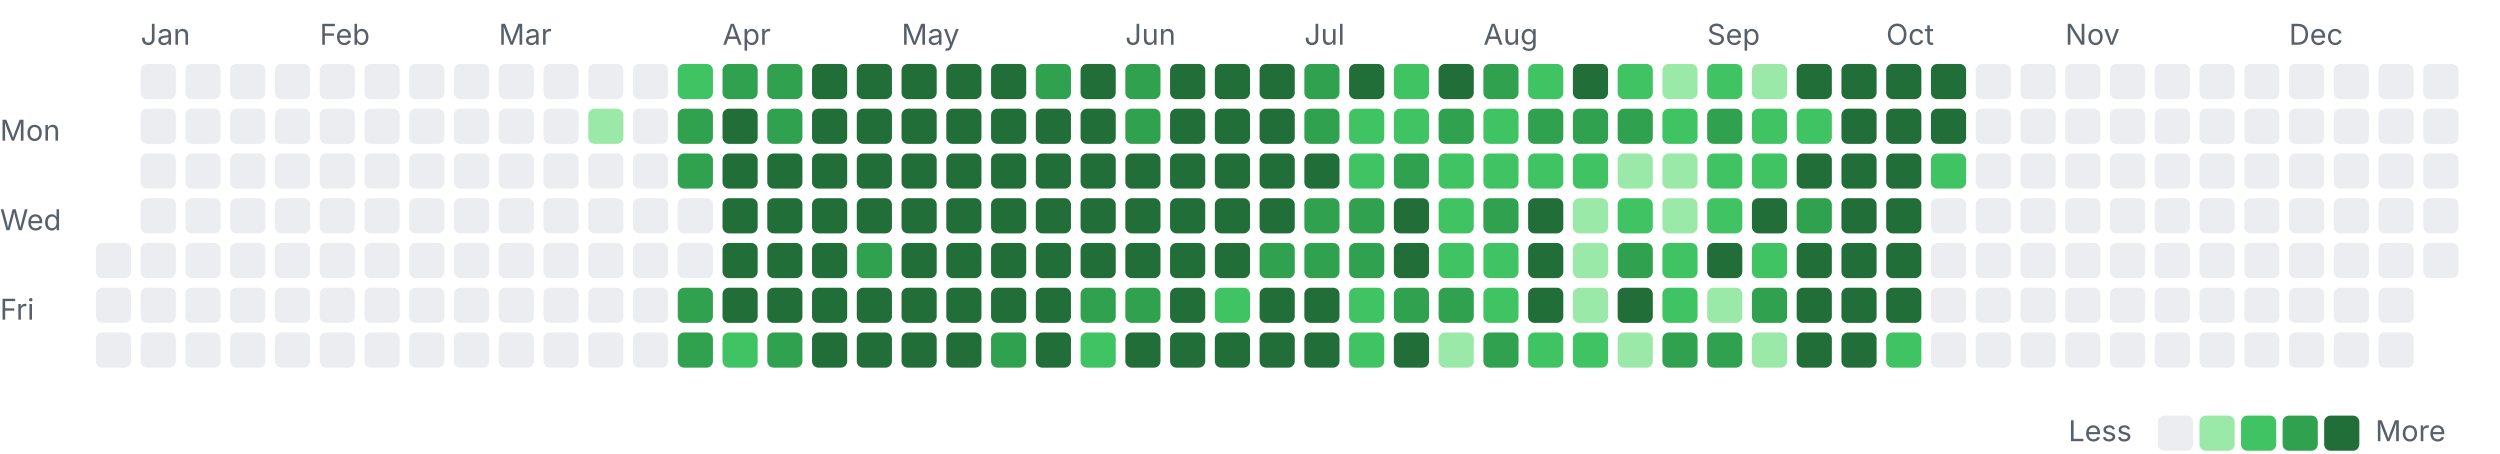
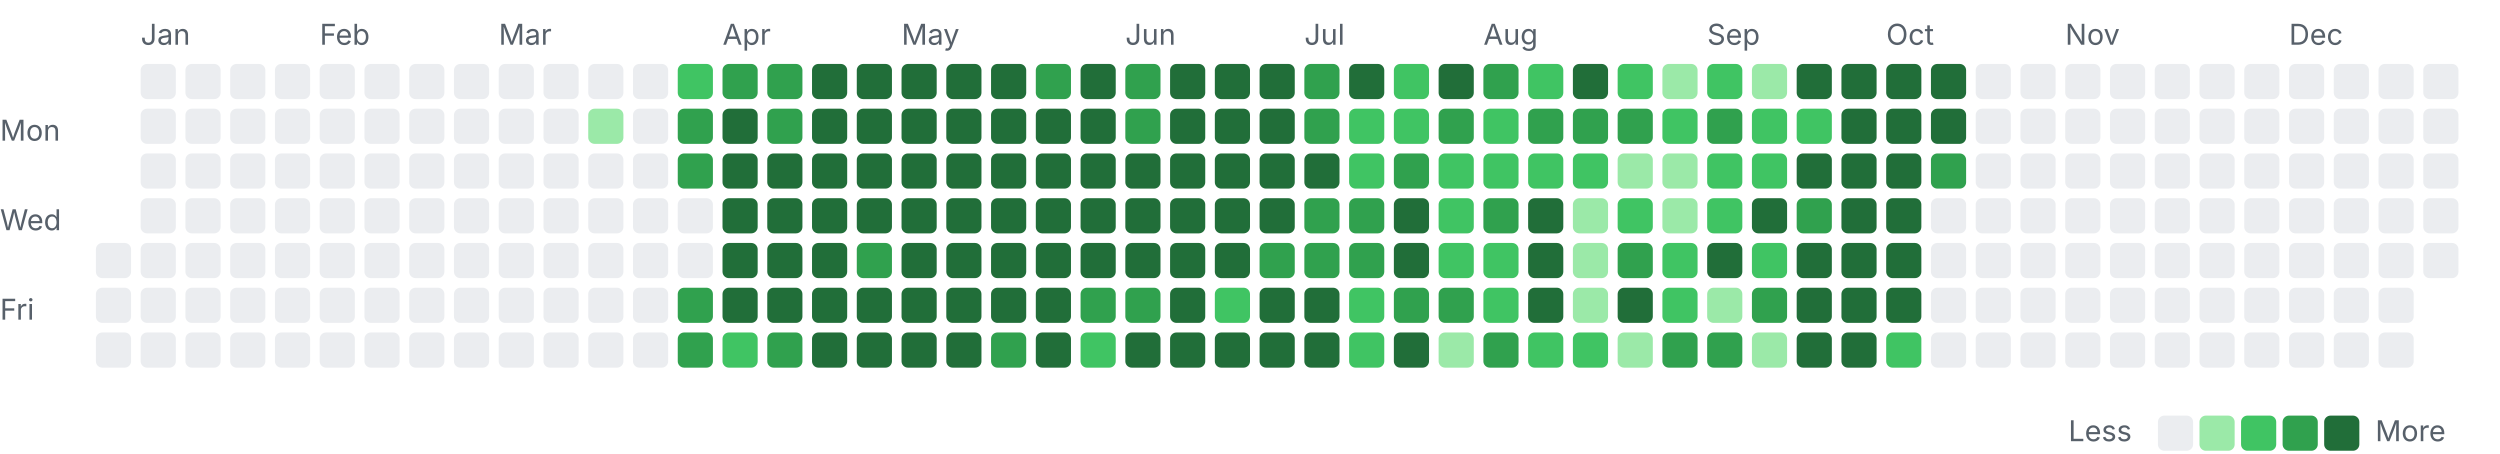
<svg xmlns="http://www.w3.org/2000/svg" width="782" height="142" viewBox="0 0 782 142">
  <style>.l0{fill:#ebedf0}.l1{fill:#9be9a8}.l2{fill:#40c463}.l3{fill:#30a14e}.l4{fill:#216e39} .lbl{fill:#57606a;font:9px -apple-system,Segoe UI,sans-serif}@media(prefers-color-scheme:dark){.l0{fill:#161b22}.l1{fill:#0e4429}.l2{fill:#006d32}.l3{fill:#26a641}.l4{fill:#39d353} .lbl{fill:#8b949e}}</style>
  <text class="lbl" x="44" y="14">Jan</text>
  <text class="lbl" x="100" y="14">Feb</text>
  <text class="lbl" x="156" y="14">Mar</text>
  <text class="lbl" x="226" y="14">Apr</text>
  <text class="lbl" x="282" y="14">May</text>
  <text class="lbl" x="352" y="14">Jun</text>
  <text class="lbl" x="408" y="14">Jul</text>
  <text class="lbl" x="464" y="14">Aug</text>
  <text class="lbl" x="534" y="14">Sep</text>
  <text class="lbl" x="590" y="14">Oct</text>
  <text class="lbl" x="646" y="14">Nov</text>
  <text class="lbl" x="716" y="14">Dec</text>
  <text class="lbl" x="0" y="44">Mon</text>
  <text class="lbl" x="0" y="72">Wed</text>
  <text class="lbl" x="0" y="100">Fri</text>
  <rect class="l0" x="30" y="76" width="11" height="11" rx="2" />
  <rect class="l0" x="30" y="90" width="11" height="11" rx="2" />
  <rect class="l0" x="30" y="104" width="11" height="11" rx="2" />
  <rect class="l0" x="44" y="20" width="11" height="11" rx="2" />
  <rect class="l0" x="44" y="34" width="11" height="11" rx="2" />
  <rect class="l0" x="44" y="48" width="11" height="11" rx="2" />
  <rect class="l0" x="44" y="62" width="11" height="11" rx="2" />
  <rect class="l0" x="44" y="76" width="11" height="11" rx="2" />
  <rect class="l0" x="44" y="90" width="11" height="11" rx="2" />
  <rect class="l0" x="44" y="104" width="11" height="11" rx="2" />
  <rect class="l0" x="58" y="20" width="11" height="11" rx="2" />
  <rect class="l0" x="58" y="34" width="11" height="11" rx="2" />
  <rect class="l0" x="58" y="48" width="11" height="11" rx="2" />
  <rect class="l0" x="58" y="62" width="11" height="11" rx="2" />
  <rect class="l0" x="58" y="76" width="11" height="11" rx="2" />
  <rect class="l0" x="58" y="90" width="11" height="11" rx="2" />
  <rect class="l0" x="58" y="104" width="11" height="11" rx="2" />
  <rect class="l0" x="72" y="20" width="11" height="11" rx="2" />
  <rect class="l0" x="72" y="34" width="11" height="11" rx="2" />
  <rect class="l0" x="72" y="48" width="11" height="11" rx="2" />
  <rect class="l0" x="72" y="62" width="11" height="11" rx="2" />
  <rect class="l0" x="72" y="76" width="11" height="11" rx="2" />
  <rect class="l0" x="72" y="90" width="11" height="11" rx="2" />
  <rect class="l0" x="72" y="104" width="11" height="11" rx="2" />
  <rect class="l0" x="86" y="20" width="11" height="11" rx="2" />
  <rect class="l0" x="86" y="34" width="11" height="11" rx="2" />
  <rect class="l0" x="86" y="48" width="11" height="11" rx="2" />
  <rect class="l0" x="86" y="62" width="11" height="11" rx="2" />
  <rect class="l0" x="86" y="76" width="11" height="11" rx="2" />
  <rect class="l0" x="86" y="90" width="11" height="11" rx="2" />
  <rect class="l0" x="86" y="104" width="11" height="11" rx="2" />
  <rect class="l0" x="100" y="20" width="11" height="11" rx="2" />
  <rect class="l0" x="100" y="34" width="11" height="11" rx="2" />
  <rect class="l0" x="100" y="48" width="11" height="11" rx="2" />
  <rect class="l0" x="100" y="62" width="11" height="11" rx="2" />
  <rect class="l0" x="100" y="76" width="11" height="11" rx="2" />
  <rect class="l0" x="100" y="90" width="11" height="11" rx="2" />
  <rect class="l0" x="100" y="104" width="11" height="11" rx="2" />
  <rect class="l0" x="114" y="20" width="11" height="11" rx="2" />
  <rect class="l0" x="114" y="34" width="11" height="11" rx="2" />
  <rect class="l0" x="114" y="48" width="11" height="11" rx="2" />
  <rect class="l0" x="114" y="62" width="11" height="11" rx="2" />
  <rect class="l0" x="114" y="76" width="11" height="11" rx="2" />
  <rect class="l0" x="114" y="90" width="11" height="11" rx="2" />
  <rect class="l0" x="114" y="104" width="11" height="11" rx="2" />
  <rect class="l0" x="128" y="20" width="11" height="11" rx="2" />
  <rect class="l0" x="128" y="34" width="11" height="11" rx="2" />
  <rect class="l0" x="128" y="48" width="11" height="11" rx="2" />
  <rect class="l0" x="128" y="62" width="11" height="11" rx="2" />
  <rect class="l0" x="128" y="76" width="11" height="11" rx="2" />
  <rect class="l0" x="128" y="90" width="11" height="11" rx="2" />
  <rect class="l0" x="128" y="104" width="11" height="11" rx="2" />
  <rect class="l0" x="142" y="20" width="11" height="11" rx="2" />
  <rect class="l0" x="142" y="34" width="11" height="11" rx="2" />
  <rect class="l0" x="142" y="48" width="11" height="11" rx="2" />
  <rect class="l0" x="142" y="62" width="11" height="11" rx="2" />
  <rect class="l0" x="142" y="76" width="11" height="11" rx="2" />
  <rect class="l0" x="142" y="90" width="11" height="11" rx="2" />
  <rect class="l0" x="142" y="104" width="11" height="11" rx="2" />
  <rect class="l0" x="156" y="20" width="11" height="11" rx="2" />
  <rect class="l0" x="156" y="34" width="11" height="11" rx="2" />
  <rect class="l0" x="156" y="48" width="11" height="11" rx="2" />
  <rect class="l0" x="156" y="62" width="11" height="11" rx="2" />
  <rect class="l0" x="156" y="76" width="11" height="11" rx="2" />
  <rect class="l0" x="156" y="90" width="11" height="11" rx="2" />
  <rect class="l0" x="156" y="104" width="11" height="11" rx="2" />
  <rect class="l0" x="170" y="20" width="11" height="11" rx="2" />
  <rect class="l0" x="170" y="34" width="11" height="11" rx="2" />
  <rect class="l0" x="170" y="48" width="11" height="11" rx="2" />
  <rect class="l0" x="170" y="62" width="11" height="11" rx="2" />
  <rect class="l0" x="170" y="76" width="11" height="11" rx="2" />
  <rect class="l0" x="170" y="90" width="11" height="11" rx="2" />
  <rect class="l0" x="170" y="104" width="11" height="11" rx="2" />
  <rect class="l0" x="184" y="20" width="11" height="11" rx="2" />
  <rect class="l1" x="184" y="34" width="11" height="11" rx="2" />
  <rect class="l0" x="184" y="48" width="11" height="11" rx="2" />
  <rect class="l0" x="184" y="62" width="11" height="11" rx="2" />
  <rect class="l0" x="184" y="76" width="11" height="11" rx="2" />
  <rect class="l0" x="184" y="90" width="11" height="11" rx="2" />
  <rect class="l0" x="184" y="104" width="11" height="11" rx="2" />
  <rect class="l0" x="198" y="20" width="11" height="11" rx="2" />
  <rect class="l0" x="198" y="34" width="11" height="11" rx="2" />
  <rect class="l0" x="198" y="48" width="11" height="11" rx="2" />
  <rect class="l0" x="198" y="62" width="11" height="11" rx="2" />
  <rect class="l0" x="198" y="76" width="11" height="11" rx="2" />
  <rect class="l0" x="198" y="90" width="11" height="11" rx="2" />
  <rect class="l0" x="198" y="104" width="11" height="11" rx="2" />
  <rect class="l2" x="212" y="20" width="11" height="11" rx="2" />
  <rect class="l3" x="212" y="34" width="11" height="11" rx="2" />
  <rect class="l3" x="212" y="48" width="11" height="11" rx="2" />
  <rect class="l0" x="212" y="62" width="11" height="11" rx="2" />
  <rect class="l0" x="212" y="76" width="11" height="11" rx="2" />
  <rect class="l3" x="212" y="90" width="11" height="11" rx="2" />
  <rect class="l3" x="212" y="104" width="11" height="11" rx="2" />
  <rect class="l3" x="226" y="20" width="11" height="11" rx="2" />
  <rect class="l4" x="226" y="34" width="11" height="11" rx="2" />
  <rect class="l4" x="226" y="48" width="11" height="11" rx="2" />
  <rect class="l4" x="226" y="62" width="11" height="11" rx="2" />
  <rect class="l4" x="226" y="76" width="11" height="11" rx="2" />
  <rect class="l4" x="226" y="90" width="11" height="11" rx="2" />
  <rect class="l2" x="226" y="104" width="11" height="11" rx="2" />
  <rect class="l3" x="240" y="20" width="11" height="11" rx="2" />
  <rect class="l3" x="240" y="34" width="11" height="11" rx="2" />
  <rect class="l4" x="240" y="48" width="11" height="11" rx="2" />
  <rect class="l4" x="240" y="62" width="11" height="11" rx="2" />
  <rect class="l4" x="240" y="76" width="11" height="11" rx="2" />
  <rect class="l4" x="240" y="90" width="11" height="11" rx="2" />
  <rect class="l3" x="240" y="104" width="11" height="11" rx="2" />
  <rect class="l4" x="254" y="20" width="11" height="11" rx="2" />
  <rect class="l4" x="254" y="34" width="11" height="11" rx="2" />
  <rect class="l4" x="254" y="48" width="11" height="11" rx="2" />
  <rect class="l4" x="254" y="62" width="11" height="11" rx="2" />
  <rect class="l4" x="254" y="76" width="11" height="11" rx="2" />
  <rect class="l4" x="254" y="90" width="11" height="11" rx="2" />
  <rect class="l4" x="254" y="104" width="11" height="11" rx="2" />
  <rect class="l4" x="268" y="20" width="11" height="11" rx="2" />
  <rect class="l4" x="268" y="34" width="11" height="11" rx="2" />
  <rect class="l4" x="268" y="48" width="11" height="11" rx="2" />
  <rect class="l4" x="268" y="62" width="11" height="11" rx="2" />
  <rect class="l3" x="268" y="76" width="11" height="11" rx="2" />
  <rect class="l4" x="268" y="90" width="11" height="11" rx="2" />
  <rect class="l4" x="268" y="104" width="11" height="11" rx="2" />
  <rect class="l4" x="282" y="20" width="11" height="11" rx="2" />
  <rect class="l4" x="282" y="34" width="11" height="11" rx="2" />
  <rect class="l4" x="282" y="48" width="11" height="11" rx="2" />
  <rect class="l4" x="282" y="62" width="11" height="11" rx="2" />
  <rect class="l4" x="282" y="76" width="11" height="11" rx="2" />
  <rect class="l4" x="282" y="90" width="11" height="11" rx="2" />
  <rect class="l4" x="282" y="104" width="11" height="11" rx="2" />
  <rect class="l4" x="296" y="20" width="11" height="11" rx="2" />
  <rect class="l4" x="296" y="34" width="11" height="11" rx="2" />
  <rect class="l4" x="296" y="48" width="11" height="11" rx="2" />
  <rect class="l4" x="296" y="62" width="11" height="11" rx="2" />
  <rect class="l4" x="296" y="76" width="11" height="11" rx="2" />
  <rect class="l4" x="296" y="90" width="11" height="11" rx="2" />
  <rect class="l4" x="296" y="104" width="11" height="11" rx="2" />
  <rect class="l4" x="310" y="20" width="11" height="11" rx="2" />
  <rect class="l4" x="310" y="34" width="11" height="11" rx="2" />
  <rect class="l4" x="310" y="48" width="11" height="11" rx="2" />
  <rect class="l4" x="310" y="62" width="11" height="11" rx="2" />
  <rect class="l4" x="310" y="76" width="11" height="11" rx="2" />
  <rect class="l4" x="310" y="90" width="11" height="11" rx="2" />
  <rect class="l3" x="310" y="104" width="11" height="11" rx="2" />
  <rect class="l3" x="324" y="20" width="11" height="11" rx="2" />
  <rect class="l4" x="324" y="34" width="11" height="11" rx="2" />
  <rect class="l4" x="324" y="48" width="11" height="11" rx="2" />
  <rect class="l4" x="324" y="62" width="11" height="11" rx="2" />
  <rect class="l4" x="324" y="76" width="11" height="11" rx="2" />
  <rect class="l4" x="324" y="90" width="11" height="11" rx="2" />
  <rect class="l4" x="324" y="104" width="11" height="11" rx="2" />
  <rect class="l4" x="338" y="20" width="11" height="11" rx="2" />
  <rect class="l4" x="338" y="34" width="11" height="11" rx="2" />
  <rect class="l4" x="338" y="48" width="11" height="11" rx="2" />
  <rect class="l4" x="338" y="62" width="11" height="11" rx="2" />
  <rect class="l4" x="338" y="76" width="11" height="11" rx="2" />
  <rect class="l3" x="338" y="90" width="11" height="11" rx="2" />
  <rect class="l2" x="338" y="104" width="11" height="11" rx="2" />
  <rect class="l3" x="352" y="20" width="11" height="11" rx="2" />
  <rect class="l3" x="352" y="34" width="11" height="11" rx="2" />
  <rect class="l4" x="352" y="48" width="11" height="11" rx="2" />
  <rect class="l4" x="352" y="62" width="11" height="11" rx="2" />
  <rect class="l4" x="352" y="76" width="11" height="11" rx="2" />
  <rect class="l3" x="352" y="90" width="11" height="11" rx="2" />
  <rect class="l4" x="352" y="104" width="11" height="11" rx="2" />
  <rect class="l4" x="366" y="20" width="11" height="11" rx="2" />
  <rect class="l4" x="366" y="34" width="11" height="11" rx="2" />
  <rect class="l4" x="366" y="48" width="11" height="11" rx="2" />
  <rect class="l4" x="366" y="62" width="11" height="11" rx="2" />
  <rect class="l4" x="366" y="76" width="11" height="11" rx="2" />
  <rect class="l4" x="366" y="90" width="11" height="11" rx="2" />
  <rect class="l4" x="366" y="104" width="11" height="11" rx="2" />
  <rect class="l4" x="380" y="20" width="11" height="11" rx="2" />
  <rect class="l4" x="380" y="34" width="11" height="11" rx="2" />
  <rect class="l4" x="380" y="48" width="11" height="11" rx="2" />
  <rect class="l4" x="380" y="62" width="11" height="11" rx="2" />
  <rect class="l4" x="380" y="76" width="11" height="11" rx="2" />
  <rect class="l2" x="380" y="90" width="11" height="11" rx="2" />
  <rect class="l4" x="380" y="104" width="11" height="11" rx="2" />
  <rect class="l4" x="394" y="20" width="11" height="11" rx="2" />
  <rect class="l4" x="394" y="34" width="11" height="11" rx="2" />
  <rect class="l4" x="394" y="48" width="11" height="11" rx="2" />
  <rect class="l4" x="394" y="62" width="11" height="11" rx="2" />
  <rect class="l3" x="394" y="76" width="11" height="11" rx="2" />
  <rect class="l4" x="394" y="90" width="11" height="11" rx="2" />
  <rect class="l4" x="394" y="104" width="11" height="11" rx="2" />
  <rect class="l3" x="408" y="20" width="11" height="11" rx="2" />
  <rect class="l3" x="408" y="34" width="11" height="11" rx="2" />
  <rect class="l4" x="408" y="48" width="11" height="11" rx="2" />
  <rect class="l3" x="408" y="62" width="11" height="11" rx="2" />
  <rect class="l3" x="408" y="76" width="11" height="11" rx="2" />
  <rect class="l4" x="408" y="90" width="11" height="11" rx="2" />
  <rect class="l4" x="408" y="104" width="11" height="11" rx="2" />
  <rect class="l4" x="422" y="20" width="11" height="11" rx="2" />
  <rect class="l2" x="422" y="34" width="11" height="11" rx="2" />
  <rect class="l2" x="422" y="48" width="11" height="11" rx="2" />
  <rect class="l3" x="422" y="62" width="11" height="11" rx="2" />
  <rect class="l3" x="422" y="76" width="11" height="11" rx="2" />
  <rect class="l2" x="422" y="90" width="11" height="11" rx="2" />
  <rect class="l2" x="422" y="104" width="11" height="11" rx="2" />
  <rect class="l2" x="436" y="20" width="11" height="11" rx="2" />
  <rect class="l2" x="436" y="34" width="11" height="11" rx="2" />
  <rect class="l3" x="436" y="48" width="11" height="11" rx="2" />
  <rect class="l4" x="436" y="62" width="11" height="11" rx="2" />
  <rect class="l4" x="436" y="76" width="11" height="11" rx="2" />
  <rect class="l3" x="436" y="90" width="11" height="11" rx="2" />
  <rect class="l4" x="436" y="104" width="11" height="11" rx="2" />
  <rect class="l4" x="450" y="20" width="11" height="11" rx="2" />
  <rect class="l3" x="450" y="34" width="11" height="11" rx="2" />
  <rect class="l2" x="450" y="48" width="11" height="11" rx="2" />
  <rect class="l2" x="450" y="62" width="11" height="11" rx="2" />
  <rect class="l2" x="450" y="76" width="11" height="11" rx="2" />
  <rect class="l3" x="450" y="90" width="11" height="11" rx="2" />
  <rect class="l1" x="450" y="104" width="11" height="11" rx="2" />
  <rect class="l3" x="464" y="20" width="11" height="11" rx="2" />
  <rect class="l2" x="464" y="34" width="11" height="11" rx="2" />
  <rect class="l2" x="464" y="48" width="11" height="11" rx="2" />
  <rect class="l3" x="464" y="62" width="11" height="11" rx="2" />
  <rect class="l2" x="464" y="76" width="11" height="11" rx="2" />
  <rect class="l2" x="464" y="90" width="11" height="11" rx="2" />
  <rect class="l3" x="464" y="104" width="11" height="11" rx="2" />
  <rect class="l2" x="478" y="20" width="11" height="11" rx="2" />
  <rect class="l3" x="478" y="34" width="11" height="11" rx="2" />
  <rect class="l2" x="478" y="48" width="11" height="11" rx="2" />
  <rect class="l4" x="478" y="62" width="11" height="11" rx="2" />
  <rect class="l4" x="478" y="76" width="11" height="11" rx="2" />
  <rect class="l4" x="478" y="90" width="11" height="11" rx="2" />
  <rect class="l2" x="478" y="104" width="11" height="11" rx="2" />
  <rect class="l4" x="492" y="20" width="11" height="11" rx="2" />
  <rect class="l3" x="492" y="34" width="11" height="11" rx="2" />
  <rect class="l2" x="492" y="48" width="11" height="11" rx="2" />
  <rect class="l1" x="492" y="62" width="11" height="11" rx="2" />
  <rect class="l1" x="492" y="76" width="11" height="11" rx="2" />
  <rect class="l1" x="492" y="90" width="11" height="11" rx="2" />
  <rect class="l2" x="492" y="104" width="11" height="11" rx="2" />
  <rect class="l2" x="506" y="20" width="11" height="11" rx="2" />
  <rect class="l3" x="506" y="34" width="11" height="11" rx="2" />
  <rect class="l1" x="506" y="48" width="11" height="11" rx="2" />
  <rect class="l2" x="506" y="62" width="11" height="11" rx="2" />
  <rect class="l3" x="506" y="76" width="11" height="11" rx="2" />
  <rect class="l4" x="506" y="90" width="11" height="11" rx="2" />
  <rect class="l1" x="506" y="104" width="11" height="11" rx="2" />
  <rect class="l1" x="520" y="20" width="11" height="11" rx="2" />
  <rect class="l2" x="520" y="34" width="11" height="11" rx="2" />
  <rect class="l1" x="520" y="48" width="11" height="11" rx="2" />
  <rect class="l1" x="520" y="62" width="11" height="11" rx="2" />
  <rect class="l2" x="520" y="76" width="11" height="11" rx="2" />
  <rect class="l2" x="520" y="90" width="11" height="11" rx="2" />
  <rect class="l3" x="520" y="104" width="11" height="11" rx="2" />
  <rect class="l2" x="534" y="20" width="11" height="11" rx="2" />
  <rect class="l3" x="534" y="34" width="11" height="11" rx="2" />
  <rect class="l2" x="534" y="48" width="11" height="11" rx="2" />
  <rect class="l2" x="534" y="62" width="11" height="11" rx="2" />
  <rect class="l4" x="534" y="76" width="11" height="11" rx="2" />
  <rect class="l1" x="534" y="90" width="11" height="11" rx="2" />
  <rect class="l3" x="534" y="104" width="11" height="11" rx="2" />
  <rect class="l1" x="548" y="20" width="11" height="11" rx="2" />
  <rect class="l2" x="548" y="34" width="11" height="11" rx="2" />
  <rect class="l2" x="548" y="48" width="11" height="11" rx="2" />
  <rect class="l4" x="548" y="62" width="11" height="11" rx="2" />
  <rect class="l2" x="548" y="76" width="11" height="11" rx="2" />
  <rect class="l3" x="548" y="90" width="11" height="11" rx="2" />
  <rect class="l1" x="548" y="104" width="11" height="11" rx="2" />
  <rect class="l4" x="562" y="20" width="11" height="11" rx="2" />
  <rect class="l2" x="562" y="34" width="11" height="11" rx="2" />
  <rect class="l4" x="562" y="48" width="11" height="11" rx="2" />
  <rect class="l3" x="562" y="62" width="11" height="11" rx="2" />
  <rect class="l4" x="562" y="76" width="11" height="11" rx="2" />
  <rect class="l4" x="562" y="90" width="11" height="11" rx="2" />
  <rect class="l4" x="562" y="104" width="11" height="11" rx="2" />
  <rect class="l4" x="576" y="20" width="11" height="11" rx="2" />
  <rect class="l4" x="576" y="34" width="11" height="11" rx="2" />
  <rect class="l4" x="576" y="48" width="11" height="11" rx="2" />
  <rect class="l4" x="576" y="62" width="11" height="11" rx="2" />
  <rect class="l4" x="576" y="76" width="11" height="11" rx="2" />
  <rect class="l4" x="576" y="90" width="11" height="11" rx="2" />
  <rect class="l4" x="576" y="104" width="11" height="11" rx="2" />
  <rect class="l4" x="590" y="20" width="11" height="11" rx="2" />
  <rect class="l4" x="590" y="34" width="11" height="11" rx="2" />
  <rect class="l4" x="590" y="48" width="11" height="11" rx="2" />
  <rect class="l4" x="590" y="62" width="11" height="11" rx="2" />
  <rect class="l4" x="590" y="76" width="11" height="11" rx="2" />
  <rect class="l4" x="590" y="90" width="11" height="11" rx="2" />
  <rect class="l2" x="590" y="104" width="11" height="11" rx="2" />
  <rect class="l4" x="604" y="20" width="11" height="11" rx="2" />
  <rect class="l4" x="604" y="34" width="11" height="11" rx="2" />
-   <rect class="l2" x="604" y="48" width="11" height="11" rx="2" />
+   <rect class="l3" x="604" y="48" width="11" height="11" rx="2" />
  <rect class="l0" x="604" y="62" width="11" height="11" rx="2" />
  <rect class="l0" x="604" y="76" width="11" height="11" rx="2" />
  <rect class="l0" x="604" y="90" width="11" height="11" rx="2" />
  <rect class="l0" x="604" y="104" width="11" height="11" rx="2" />
  <rect class="l0" x="618" y="20" width="11" height="11" rx="2" />
  <rect class="l0" x="618" y="34" width="11" height="11" rx="2" />
  <rect class="l0" x="618" y="48" width="11" height="11" rx="2" />
  <rect class="l0" x="618" y="62" width="11" height="11" rx="2" />
  <rect class="l0" x="618" y="76" width="11" height="11" rx="2" />
  <rect class="l0" x="618" y="90" width="11" height="11" rx="2" />
  <rect class="l0" x="618" y="104" width="11" height="11" rx="2" />
  <rect class="l0" x="632" y="20" width="11" height="11" rx="2" />
  <rect class="l0" x="632" y="34" width="11" height="11" rx="2" />
  <rect class="l0" x="632" y="48" width="11" height="11" rx="2" />
  <rect class="l0" x="632" y="62" width="11" height="11" rx="2" />
  <rect class="l0" x="632" y="76" width="11" height="11" rx="2" />
  <rect class="l0" x="632" y="90" width="11" height="11" rx="2" />
  <rect class="l0" x="632" y="104" width="11" height="11" rx="2" />
  <rect class="l0" x="646" y="20" width="11" height="11" rx="2" />
  <rect class="l0" x="646" y="34" width="11" height="11" rx="2" />
  <rect class="l0" x="646" y="48" width="11" height="11" rx="2" />
  <rect class="l0" x="646" y="62" width="11" height="11" rx="2" />
  <rect class="l0" x="646" y="76" width="11" height="11" rx="2" />
  <rect class="l0" x="646" y="90" width="11" height="11" rx="2" />
  <rect class="l0" x="646" y="104" width="11" height="11" rx="2" />
  <rect class="l0" x="660" y="20" width="11" height="11" rx="2" />
  <rect class="l0" x="660" y="34" width="11" height="11" rx="2" />
  <rect class="l0" x="660" y="48" width="11" height="11" rx="2" />
  <rect class="l0" x="660" y="62" width="11" height="11" rx="2" />
  <rect class="l0" x="660" y="76" width="11" height="11" rx="2" />
  <rect class="l0" x="660" y="90" width="11" height="11" rx="2" />
  <rect class="l0" x="660" y="104" width="11" height="11" rx="2" />
  <rect class="l0" x="674" y="20" width="11" height="11" rx="2" />
  <rect class="l0" x="674" y="34" width="11" height="11" rx="2" />
  <rect class="l0" x="674" y="48" width="11" height="11" rx="2" />
  <rect class="l0" x="674" y="62" width="11" height="11" rx="2" />
  <rect class="l0" x="674" y="76" width="11" height="11" rx="2" />
  <rect class="l0" x="674" y="90" width="11" height="11" rx="2" />
  <rect class="l0" x="674" y="104" width="11" height="11" rx="2" />
  <rect class="l0" x="688" y="20" width="11" height="11" rx="2" />
  <rect class="l0" x="688" y="34" width="11" height="11" rx="2" />
  <rect class="l0" x="688" y="48" width="11" height="11" rx="2" />
  <rect class="l0" x="688" y="62" width="11" height="11" rx="2" />
  <rect class="l0" x="688" y="76" width="11" height="11" rx="2" />
  <rect class="l0" x="688" y="90" width="11" height="11" rx="2" />
  <rect class="l0" x="688" y="104" width="11" height="11" rx="2" />
  <rect class="l0" x="702" y="20" width="11" height="11" rx="2" />
  <rect class="l0" x="702" y="34" width="11" height="11" rx="2" />
  <rect class="l0" x="702" y="48" width="11" height="11" rx="2" />
  <rect class="l0" x="702" y="62" width="11" height="11" rx="2" />
  <rect class="l0" x="702" y="76" width="11" height="11" rx="2" />
  <rect class="l0" x="702" y="90" width="11" height="11" rx="2" />
  <rect class="l0" x="702" y="104" width="11" height="11" rx="2" />
  <rect class="l0" x="716" y="20" width="11" height="11" rx="2" />
  <rect class="l0" x="716" y="34" width="11" height="11" rx="2" />
  <rect class="l0" x="716" y="48" width="11" height="11" rx="2" />
  <rect class="l0" x="716" y="62" width="11" height="11" rx="2" />
  <rect class="l0" x="716" y="76" width="11" height="11" rx="2" />
  <rect class="l0" x="716" y="90" width="11" height="11" rx="2" />
  <rect class="l0" x="716" y="104" width="11" height="11" rx="2" />
  <rect class="l0" x="730" y="20" width="11" height="11" rx="2" />
  <rect class="l0" x="730" y="34" width="11" height="11" rx="2" />
  <rect class="l0" x="730" y="48" width="11" height="11" rx="2" />
  <rect class="l0" x="730" y="62" width="11" height="11" rx="2" />
  <rect class="l0" x="730" y="76" width="11" height="11" rx="2" />
  <rect class="l0" x="730" y="90" width="11" height="11" rx="2" />
  <rect class="l0" x="730" y="104" width="11" height="11" rx="2" />
  <rect class="l0" x="744" y="20" width="11" height="11" rx="2" />
  <rect class="l0" x="744" y="34" width="11" height="11" rx="2" />
  <rect class="l0" x="744" y="48" width="11" height="11" rx="2" />
  <rect class="l0" x="744" y="62" width="11" height="11" rx="2" />
  <rect class="l0" x="744" y="76" width="11" height="11" rx="2" />
  <rect class="l0" x="744" y="90" width="11" height="11" rx="2" />
  <rect class="l0" x="744" y="104" width="11" height="11" rx="2" />
  <rect class="l0" x="758" y="20" width="11" height="11" rx="2" />
  <rect class="l0" x="758" y="34" width="11" height="11" rx="2" />
  <rect class="l0" x="758" y="48" width="11" height="11" rx="2" />
  <rect class="l0" x="758" y="62" width="11" height="11" rx="2" />
  <rect class="l0" x="758" y="76" width="11" height="11" rx="2" />
  <text class="lbl" x="647" y="138">Less</text>
  <rect class="l0" x="675" y="130" width="11" height="11" rx="2" />
  <rect class="l1" x="688" y="130" width="11" height="11" rx="2" />
  <rect class="l2" x="701" y="130" width="11" height="11" rx="2" />
  <rect class="l3" x="714" y="130" width="11" height="11" rx="2" />
  <rect class="l4" x="727" y="130" width="11" height="11" rx="2" />
  <text class="lbl" x="743" y="138">More</text>
</svg>
